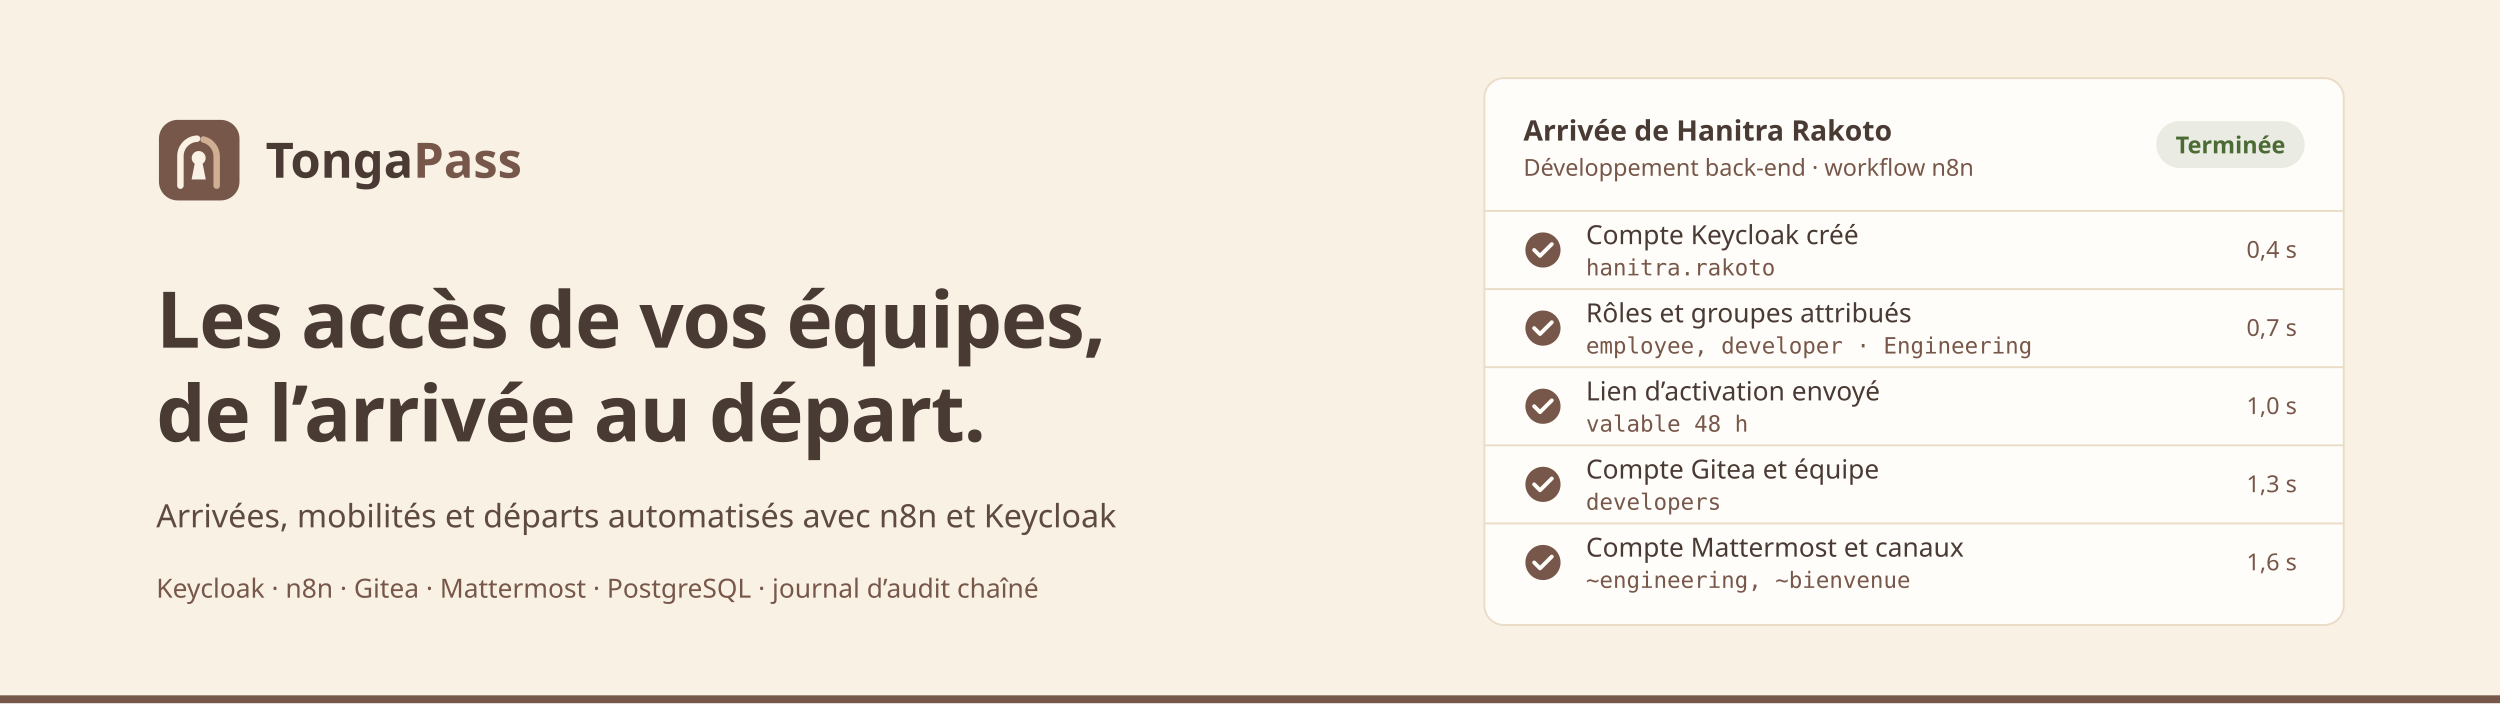
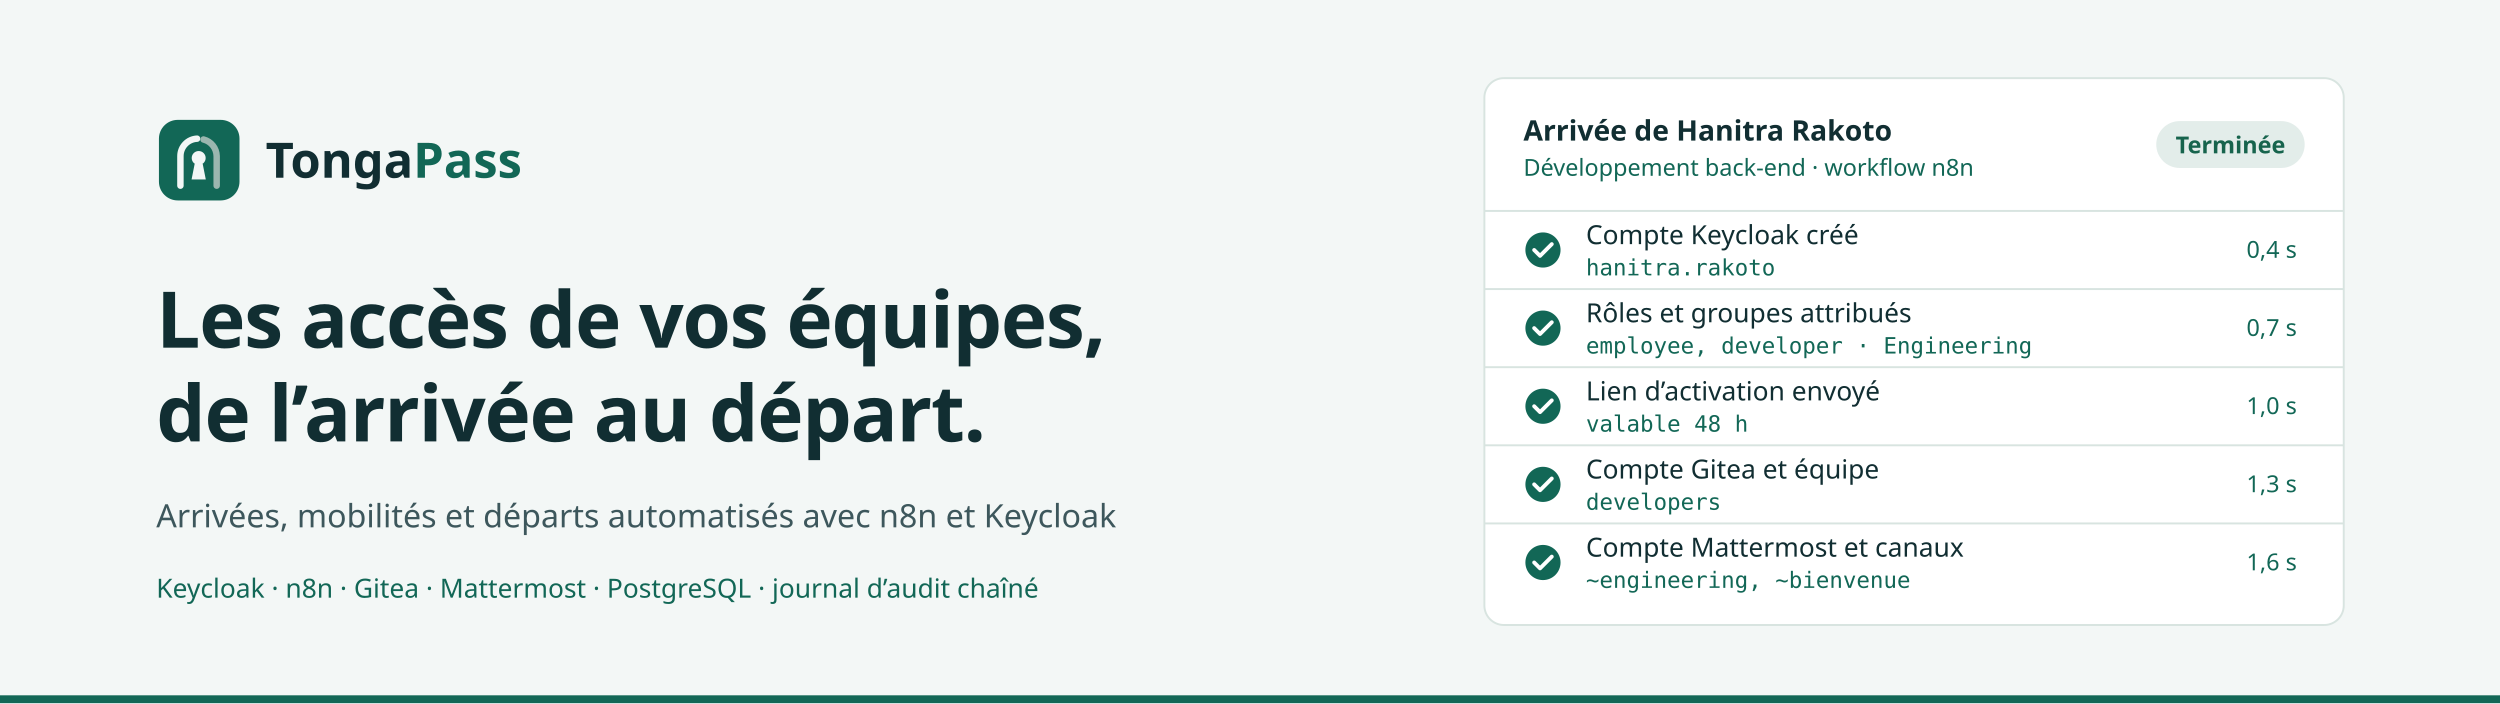
<svg xmlns="http://www.w3.org/2000/svg" viewBox="0 0 1280 360" role="img" aria-labelledby="title desc">
  <defs>
    <symbol id="mark" viewBox="0 0 32 32">
-       <rect x="1" y="1" width="30" height="30" rx="7" fill="#77574a" />
-       <path d="M9 25.5V14.5A6.5 6.5 0 0 1 15.2 8" fill="none" stroke="#f9f2e4" stroke-width="2.4" stroke-linecap="round" />
-       <path d="M17.6 8.3A6.5 6.5 0 0 1 22.5 14.5v11" fill="none" stroke="#d0ae92" stroke-width="2.4" stroke-linecap="round" />
-       <circle cx="15.8" cy="15.2" r="2.6" fill="#f9f2e4" />
-       <path d="M14.3 17.4h3l1.15 5.8h-5.3z" fill="#f9f2e4" />
+       <rect x="1" y="1" width="30" height="30" rx="7" fill="#126756" />
+       <path d="M9 25.5V14.5A6.5 6.5 0 0 1 15.2 8" fill="none" stroke="#f3f7f6" stroke-width="2.4" stroke-linecap="round" />
+       <path d="M17.6 8.3A6.5 6.5 0 0 1 22.5 14.5v11" fill="none" stroke="#9bb6af" stroke-width="2.4" stroke-linecap="round" />
+       <circle cx="15.8" cy="15.2" r="2.6" fill="#f3f7f6" />
+       <path d="M14.3 17.4h3l1.15 5.8h-5.3z" fill="#f3f7f6" />
    </symbol>
  </defs>
-   <rect width="1280" height="360" fill="#f9f2e4" />
-   <rect x="0" y="356" width="1280" height="4" fill="#77574a" />
+   <rect width="1280" height="360" fill="#f3f7f6" />
+   <rect x="0" y="356" width="1280" height="4" fill="#126756" />
  <g font-family="Plus Jakarta Sans, Segoe UI, sans-serif">
    <use href="#mark" x="80" y="60" width="44" height="44" />
-     <text x="136" y="91" font-size="25" font-weight="700" fill="#4a3a34">Tonga<tspan fill="#77574a">Pass</tspan>
+     <text x="136" y="91" font-size="25" font-weight="700" fill="#112e32">Tonga<tspan fill="#126756">Pass</tspan>
    </text>
-     <text x="80" y="178" font-size="40" font-weight="700" letter-spacing="-0.6" fill="#4a3a34">Les accès de vos équipes,</text>
-     <text x="80" y="226" font-size="40" font-weight="700" letter-spacing="-0.6" fill="#4a3a34">de l’arrivée au départ.</text>
-     <text x="80" y="270" font-size="16.5" fill="#5e4a41">Arrivées, mobilités et départs automatisés avec n8n et Keycloak</text>
-     <text x="80" y="306" font-size="13.5" fill="#77574a">Keycloak · n8n · Gitea · Mattermost · PostgreSQL · journal d’audit chaîné</text>
+     <text x="80" y="178" font-size="40" font-weight="700" letter-spacing="-0.6" fill="#112e32">Les accès de vos équipes,</text>
+     <text x="80" y="226" font-size="40" font-weight="700" letter-spacing="-0.6" fill="#112e32">de l’arrivée au départ.</text>
+     <text x="80" y="270" font-size="16.5" fill="#3d575c">Arrivées, mobilités et départs automatisés avec n8n et Keycloak</text>
+     <text x="80" y="306" font-size="13.5" fill="#126756">Keycloak · n8n · Gitea · Mattermost · PostgreSQL · journal d’audit chaîné</text>
  </g>
  <g transform="translate(760 40)" font-family="Plus Jakarta Sans, Segoe UI, sans-serif">
-     <rect width="440" height="280" rx="10" fill="#fffdf9" stroke="#ebdcc8" />
-     <text x="20" y="32" font-size="14.5" font-weight="600" fill="#4a3a34">Arrivée de Hanitra Rakoto</text>
-     <text x="20" y="50" font-size="12" fill="#77574a">Développement back-end · workflow n8n</text>
-     <rect x="344" y="22" width="76" height="24" rx="12" fill="#4b6b35" fill-opacity=".12" />
-     <text x="382" y="38.5" font-size="12" font-weight="600" fill="#4b6b35" text-anchor="middle">Terminée</text>
-     <line x1="0" y1="68" x2="440" y2="68" stroke="#ebdcc8" />
-     <circle cx="30" cy="88" r="9" fill="#77574a" />
-     <path d="m25.5 88 3 3 6-6" fill="none" stroke="#fffdf9" stroke-width="2" stroke-linecap="round" stroke-linejoin="round" />
-     <text x="52" y="85" font-size="13.5" fill="#4a3a34">Compte Keycloak créé</text>
-     <text x="52" y="101" font-size="11.5" font-family="IBM Plex Mono, Consolas, monospace" fill="#77574a">hanitra.rakoto</text>
-     <text x="416" y="92" font-size="12" fill="#77574a" text-anchor="end">0,4 s</text>
-     <line x1="0" y1="108" x2="440" y2="108" stroke="#ebdcc8" />
-     <circle cx="30" cy="128" r="9" fill="#77574a" />
-     <path d="m25.5 128 3 3 6-6" fill="none" stroke="#fffdf9" stroke-width="2" stroke-linecap="round" stroke-linejoin="round" />
-     <text x="52" y="125" font-size="13.5" fill="#4a3a34">Rôles et groupes attribués</text>
-     <text x="52" y="141" font-size="11.5" font-family="IBM Plex Mono, Consolas, monospace" fill="#77574a">employee, developer · Engineering</text>
-     <text x="416" y="132" font-size="12" fill="#77574a" text-anchor="end">0,7 s</text>
-     <line x1="0" y1="148" x2="440" y2="148" stroke="#ebdcc8" />
-     <circle cx="30" cy="168" r="9" fill="#77574a" />
-     <path d="m25.5 168 3 3 6-6" fill="none" stroke="#fffdf9" stroke-width="2" stroke-linecap="round" stroke-linejoin="round" />
-     <text x="52" y="165" font-size="13.5" fill="#4a3a34">Lien d’activation envoyé</text>
-     <text x="52" y="181" font-size="11.5" font-family="IBM Plex Mono, Consolas, monospace" fill="#77574a">valable 48 h</text>
-     <text x="416" y="172" font-size="12" fill="#77574a" text-anchor="end">1,0 s</text>
-     <line x1="0" y1="188" x2="440" y2="188" stroke="#ebdcc8" />
-     <circle cx="30" cy="208" r="9" fill="#77574a" />
-     <path d="m25.5 208 3 3 6-6" fill="none" stroke="#fffdf9" stroke-width="2" stroke-linecap="round" stroke-linejoin="round" />
-     <text x="52" y="205" font-size="13.5" fill="#4a3a34">Compte Gitea et équipe</text>
-     <text x="52" y="221" font-size="11.5" font-family="IBM Plex Mono, Consolas, monospace" fill="#77574a">developers</text>
-     <text x="416" y="212" font-size="12" fill="#77574a" text-anchor="end">1,3 s</text>
-     <line x1="0" y1="228" x2="440" y2="228" stroke="#ebdcc8" />
-     <circle cx="30" cy="248" r="9" fill="#77574a" />
-     <path d="m25.5 248 3 3 6-6" fill="none" stroke="#fffdf9" stroke-width="2" stroke-linecap="round" stroke-linejoin="round" />
-     <text x="52" y="245" font-size="13.5" fill="#4a3a34">Compte Mattermost et canaux</text>
-     <text x="52" y="261" font-size="11.5" font-family="IBM Plex Mono, Consolas, monospace" fill="#77574a">~engineering, ~bienvenue</text>
-     <text x="416" y="252" font-size="12" fill="#77574a" text-anchor="end">1,6 s</text>
+     <rect width="440" height="280" rx="10" fill="#ffffff" stroke="#d8e4e0" />
+     <text x="20" y="32" font-size="14.5" font-weight="600" fill="#112e32">Arrivée de Hanitra Rakoto</text>
+     <text x="20" y="50" font-size="12" fill="#126756">Développement back-end · workflow n8n</text>
+     <rect x="344" y="22" width="76" height="24" rx="12" fill="#17644d" fill-opacity=".12" />
+     <text x="382" y="38.5" font-size="12" font-weight="600" fill="#17644d" text-anchor="middle">Terminée</text>
+     <line x1="0" y1="68" x2="440" y2="68" stroke="#d8e4e0" />
+     <circle cx="30" cy="88" r="9" fill="#126756" />
+     <path d="m25.5 88 3 3 6-6" fill="none" stroke="#ffffff" stroke-width="2" stroke-linecap="round" stroke-linejoin="round" />
+     <text x="52" y="85" font-size="13.5" fill="#112e32">Compte Keycloak créé</text>
+     <text x="52" y="101" font-size="11.5" font-family="IBM Plex Mono, Consolas, monospace" fill="#126756">hanitra.rakoto</text>
+     <text x="416" y="92" font-size="12" fill="#126756" text-anchor="end">0,4 s</text>
+     <line x1="0" y1="108" x2="440" y2="108" stroke="#d8e4e0" />
+     <circle cx="30" cy="128" r="9" fill="#126756" />
+     <path d="m25.5 128 3 3 6-6" fill="none" stroke="#ffffff" stroke-width="2" stroke-linecap="round" stroke-linejoin="round" />
+     <text x="52" y="125" font-size="13.5" fill="#112e32">Rôles et groupes attribués</text>
+     <text x="52" y="141" font-size="11.5" font-family="IBM Plex Mono, Consolas, monospace" fill="#126756">employee, developer · Engineering</text>
+     <text x="416" y="132" font-size="12" fill="#126756" text-anchor="end">0,7 s</text>
+     <line x1="0" y1="148" x2="440" y2="148" stroke="#d8e4e0" />
+     <circle cx="30" cy="168" r="9" fill="#126756" />
+     <path d="m25.5 168 3 3 6-6" fill="none" stroke="#ffffff" stroke-width="2" stroke-linecap="round" stroke-linejoin="round" />
+     <text x="52" y="165" font-size="13.5" fill="#112e32">Lien d’activation envoyé</text>
+     <text x="52" y="181" font-size="11.5" font-family="IBM Plex Mono, Consolas, monospace" fill="#126756">valable 48 h</text>
+     <text x="416" y="172" font-size="12" fill="#126756" text-anchor="end">1,0 s</text>
+     <line x1="0" y1="188" x2="440" y2="188" stroke="#d8e4e0" />
+     <circle cx="30" cy="208" r="9" fill="#126756" />
+     <path d="m25.5 208 3 3 6-6" fill="none" stroke="#ffffff" stroke-width="2" stroke-linecap="round" stroke-linejoin="round" />
+     <text x="52" y="205" font-size="13.5" fill="#112e32">Compte Gitea et équipe</text>
+     <text x="52" y="221" font-size="11.5" font-family="IBM Plex Mono, Consolas, monospace" fill="#126756">developers</text>
+     <text x="416" y="212" font-size="12" fill="#126756" text-anchor="end">1,3 s</text>
+     <line x1="0" y1="228" x2="440" y2="228" stroke="#d8e4e0" />
+     <circle cx="30" cy="248" r="9" fill="#126756" />
+     <path d="m25.5 248 3 3 6-6" fill="none" stroke="#ffffff" stroke-width="2" stroke-linecap="round" stroke-linejoin="round" />
+     <text x="52" y="245" font-size="13.5" fill="#112e32">Compte Mattermost et canaux</text>
+     <text x="52" y="261" font-size="11.5" font-family="IBM Plex Mono, Consolas, monospace" fill="#126756">~engineering, ~bienvenue</text>
+     <text x="416" y="252" font-size="12" fill="#126756" text-anchor="end">1,6 s</text>
  </g>
</svg>
